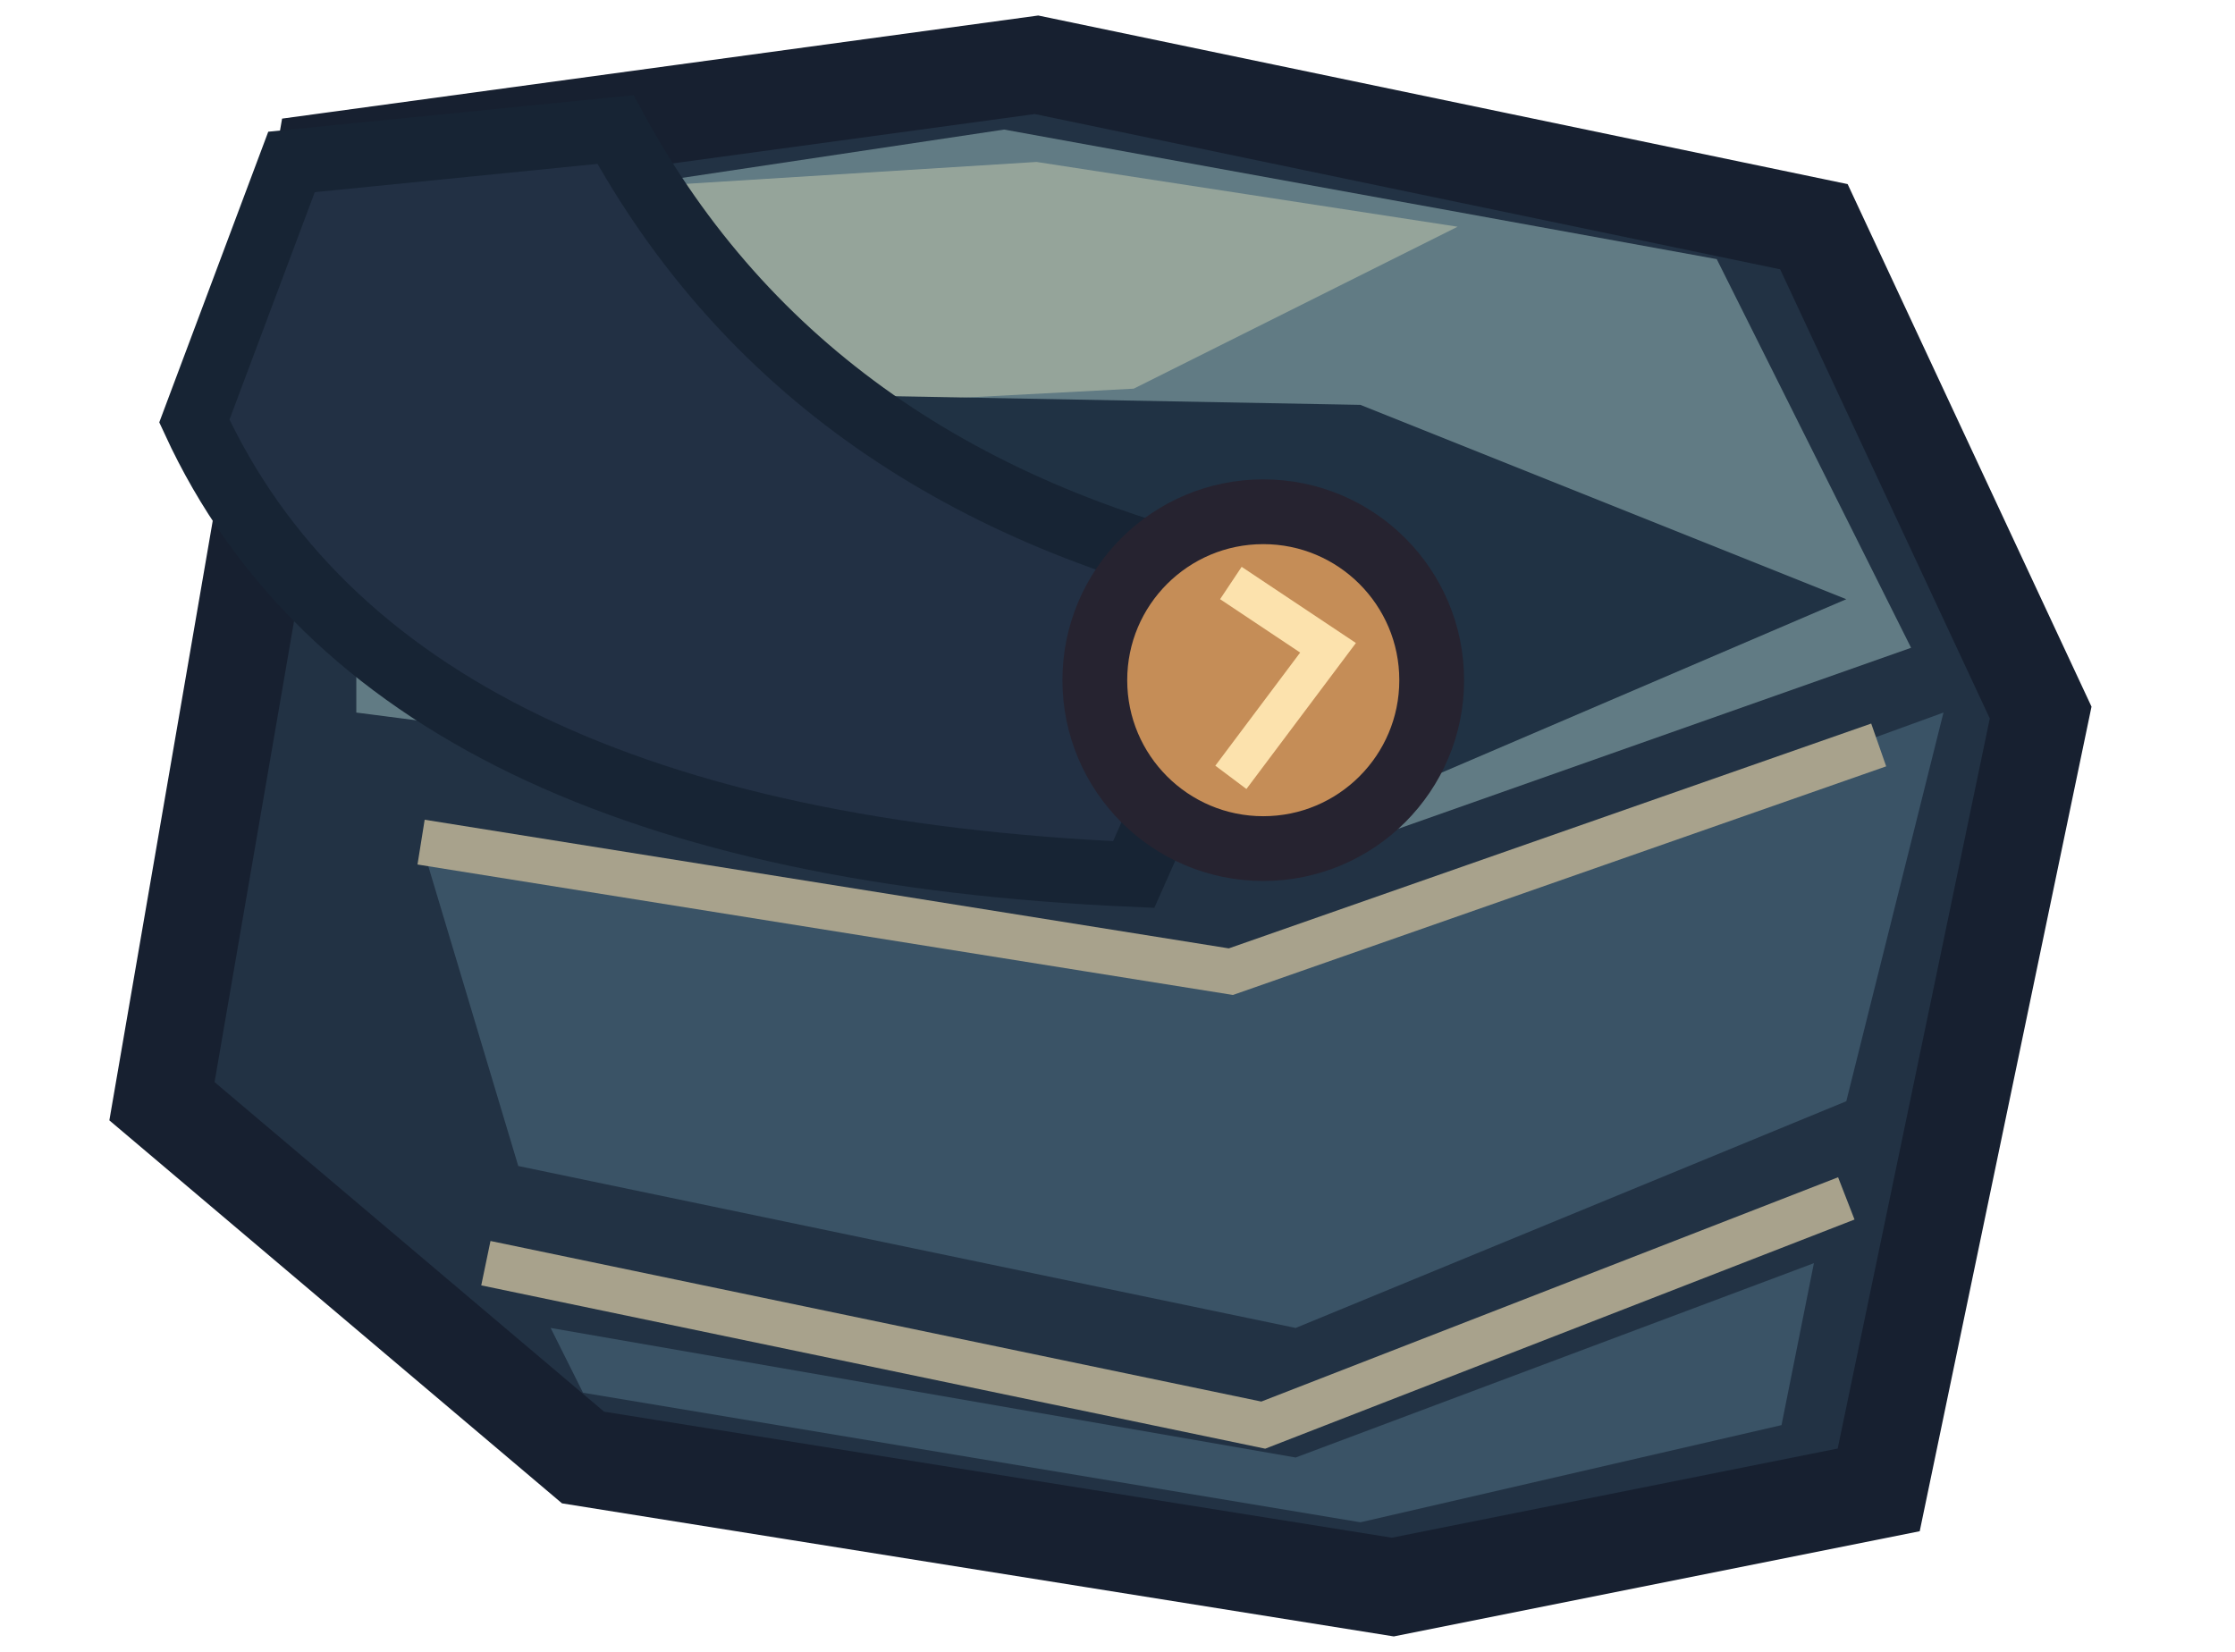
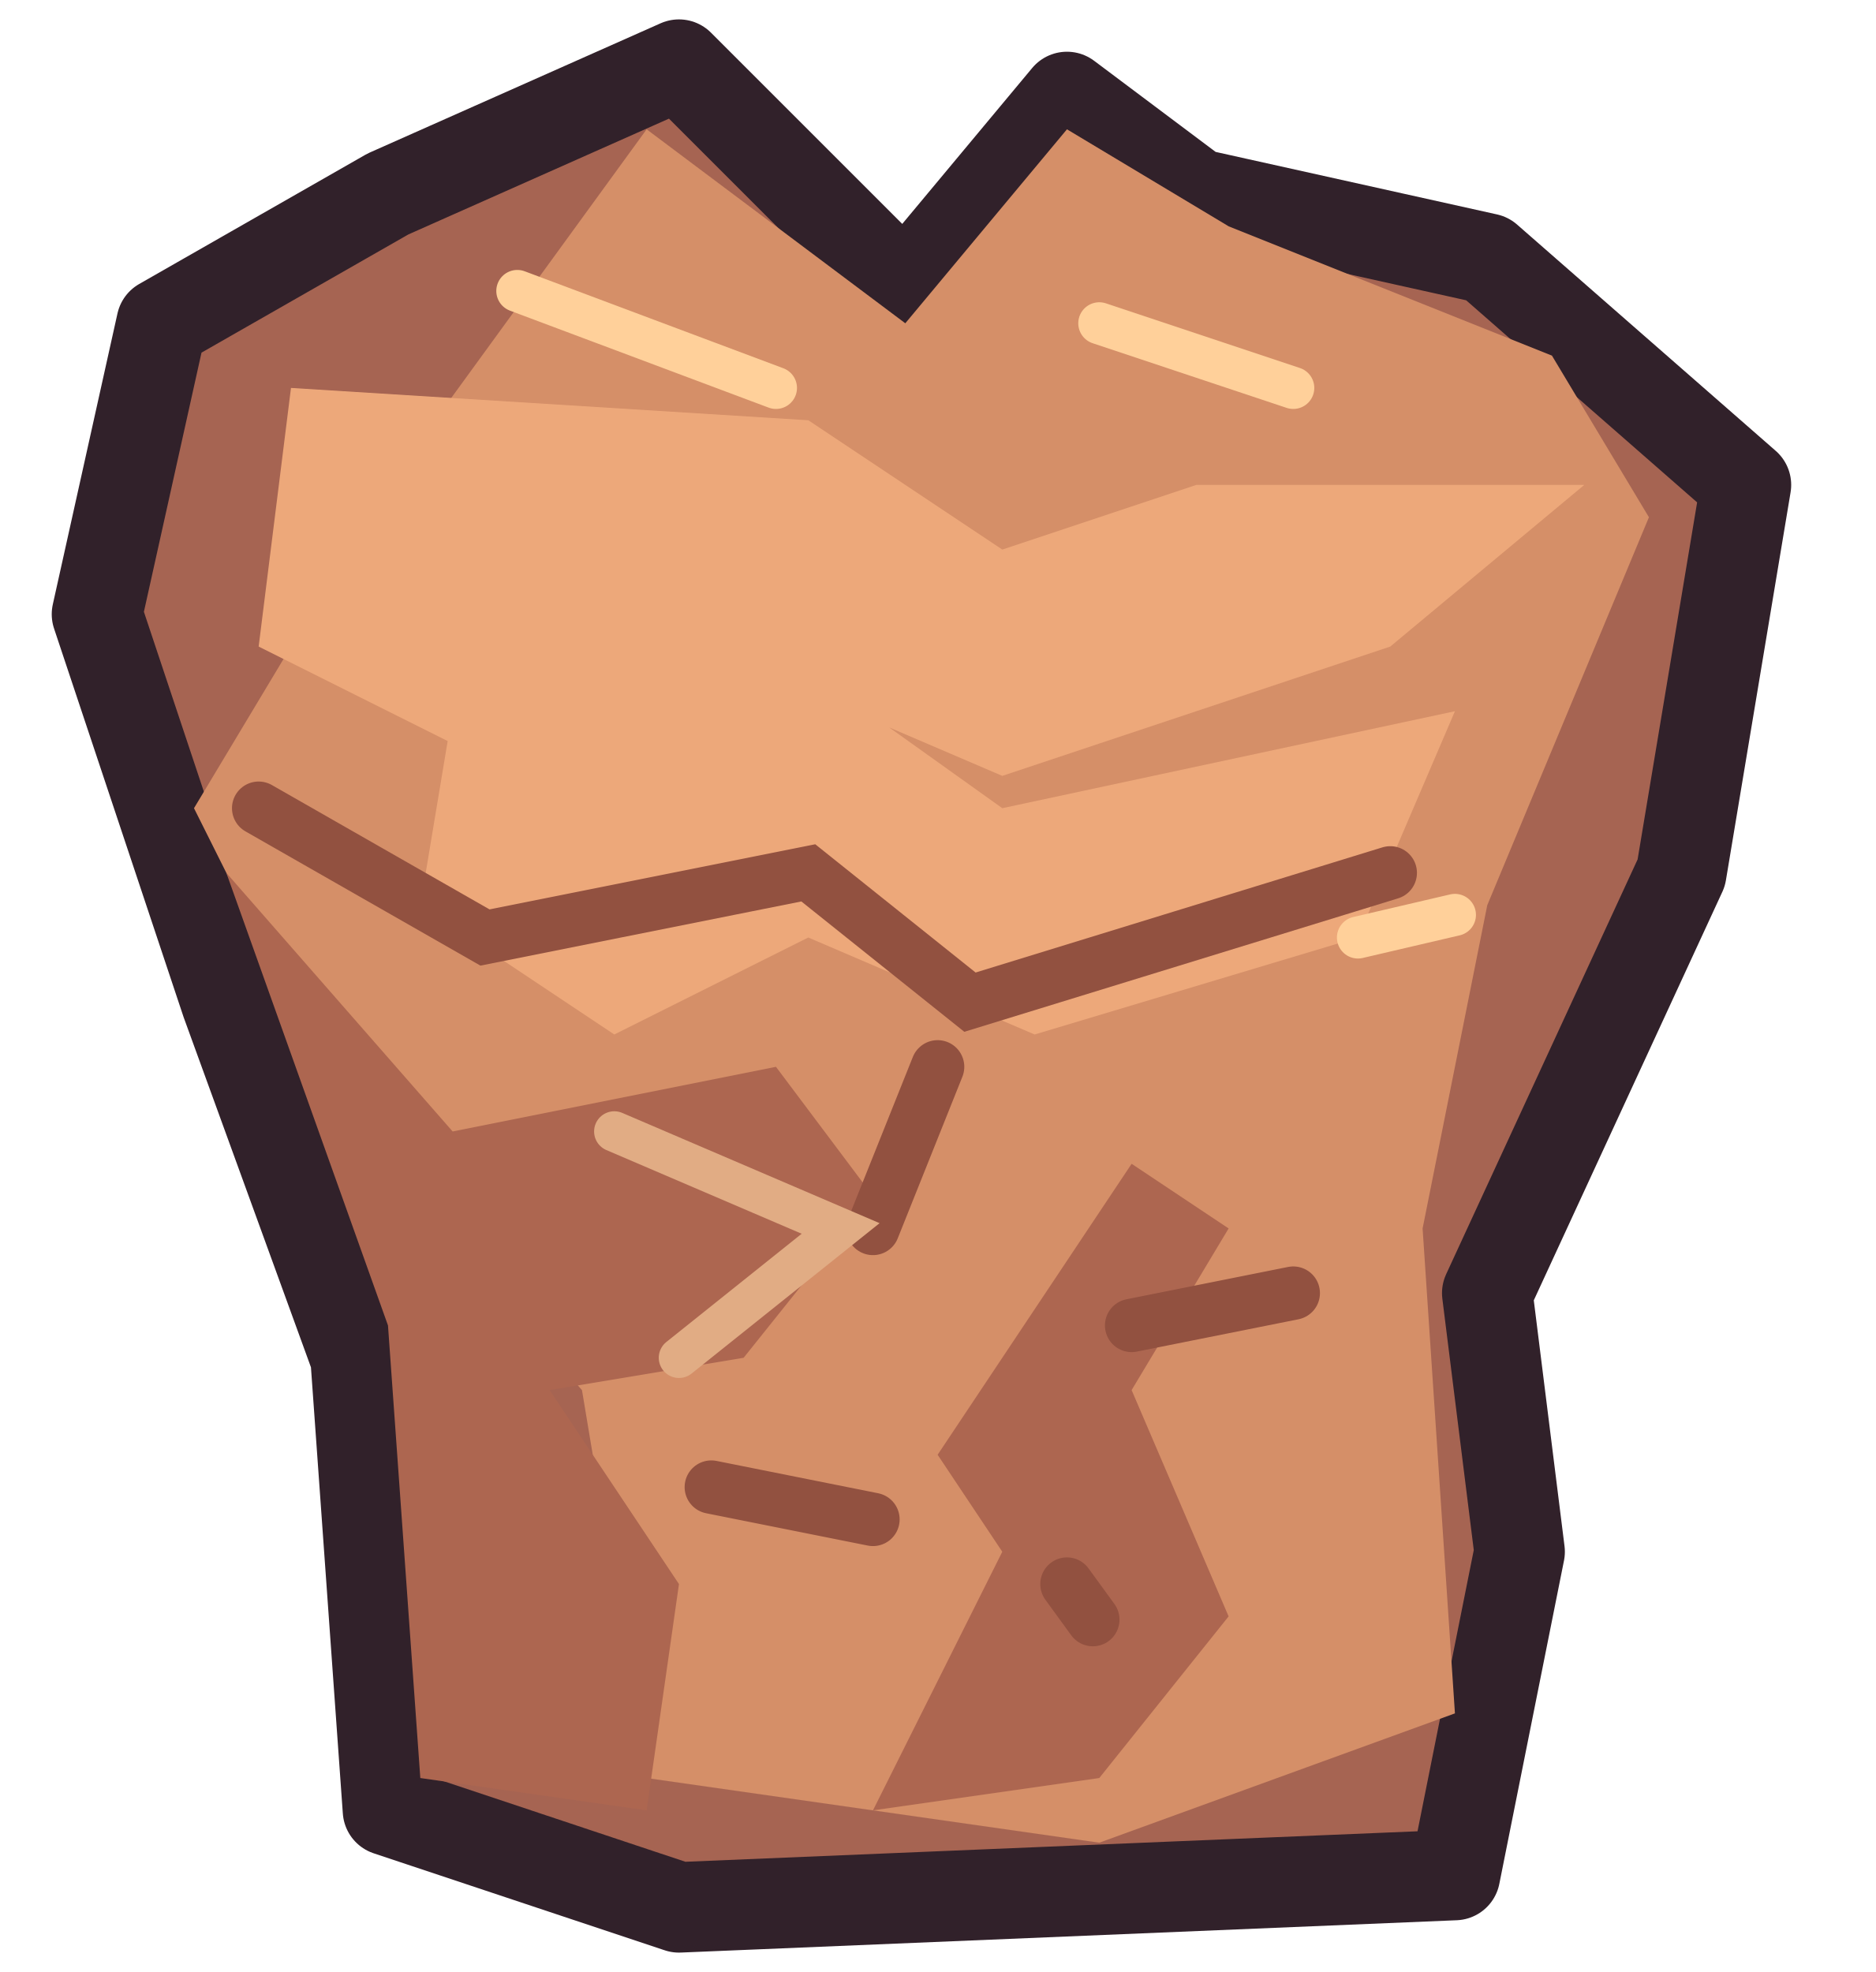
- <svg xmlns="http://www.w3.org/2000/svg" width="69" height="51" viewBox="-34 -17 69 51">
-   <path fill="#223244" stroke="#172030" stroke-width="3" d="M-24-12l22-3 24 5 7 15-5 24-15 3-25-4-13-11Z" />
-   <path fill="#617b84" d="M-23-10l20-3 22 4 6 12-17 6-31-4Z" />
-   <path fill="#95a49a" d="M-18-11l16-1 13 2-10 5-19 1Z" />
-   <path fill="#3a5366" d="M-21 9l25 4 22-8-3 12-17 7-24-5Zm4 15 23 4 16-6-1 5-13 3-24-4Z" />
-   <path fill="#203244" d="M-19-5l27 .5 15 6-14 6-18-5Z" />
-   <path stroke="#a8a28c" stroke-width="1.4" fill="none" d="M-21 9l25 4 20-7m-43 16 24 5 18-7" />
-   <path fill="#223044" stroke="#172434" stroke-width="2" d="M-25-12l10-1Q-9-2 5 1L1 10q-23-1-29-14Z" />
-   <circle cx="5" cy="4" r="5.2" fill="#c58d57" stroke="#262330" stroke-width="2" />
-   <path d="M4 1l3 2-3 4" stroke="#fce2ad" stroke-width="1.2" fill="none" />
+ <svg xmlns="http://www.w3.org/2000/svg" width="58" height="61" viewBox="-29 -17 58 61">
+   <path d="M-8-15-17-11-24-7-26 2-22 14-18 25-17 39-8 42 16 41 18 31 17 23 23 10 25-2 17-9 8-11 4-14-1-8Z" fill="#a66452" stroke="#31212a" stroke-width="2.8" stroke-linejoin="round" />
+   <path d="m-9-13 8 6 5-6 5 3 10 4 3 5-5 12-2 10 1 15-11 4-14-2-2-12-7-8-5-10 6-10Z" fill="#d58f68" />
+   <path d="m-20-5 16 1 6 4 6-2 12 0-6 5-12 4-7-3-10 2-6-3zm5 10 10-2 7 5 14-3-3 7-10 3-7-3-6 3-6-4z" fill="#eda87a" />
+   <path d="m-22 10 7 8 10-2 3 4-4 5-6 1 4 6-1 7-7-1-1-14Zm28 9 3 2-3 5 3 7-4 5-7 1 4-8-2-3z" fill="#ad6650" />
+   <path d="m-21 8 7 4 10-2 5 4 13-4M0 16l-2 5m-5 8 5 1m8-6 5-1m-7 9 .8 1.1" fill="none" stroke="#925140" stroke-width="1.65" stroke-linecap="round" />
+   <path d="m-10 18 7 3-5 4" fill="none" stroke="#e1ac84" stroke-width="1.25" stroke-linecap="round" />
+   <path d="m-13-8 8 3m10-2 6 2m2 17 3-.7" fill="none" stroke="#ffd09a" stroke-width="1.3" stroke-linecap="round" />
</svg>
